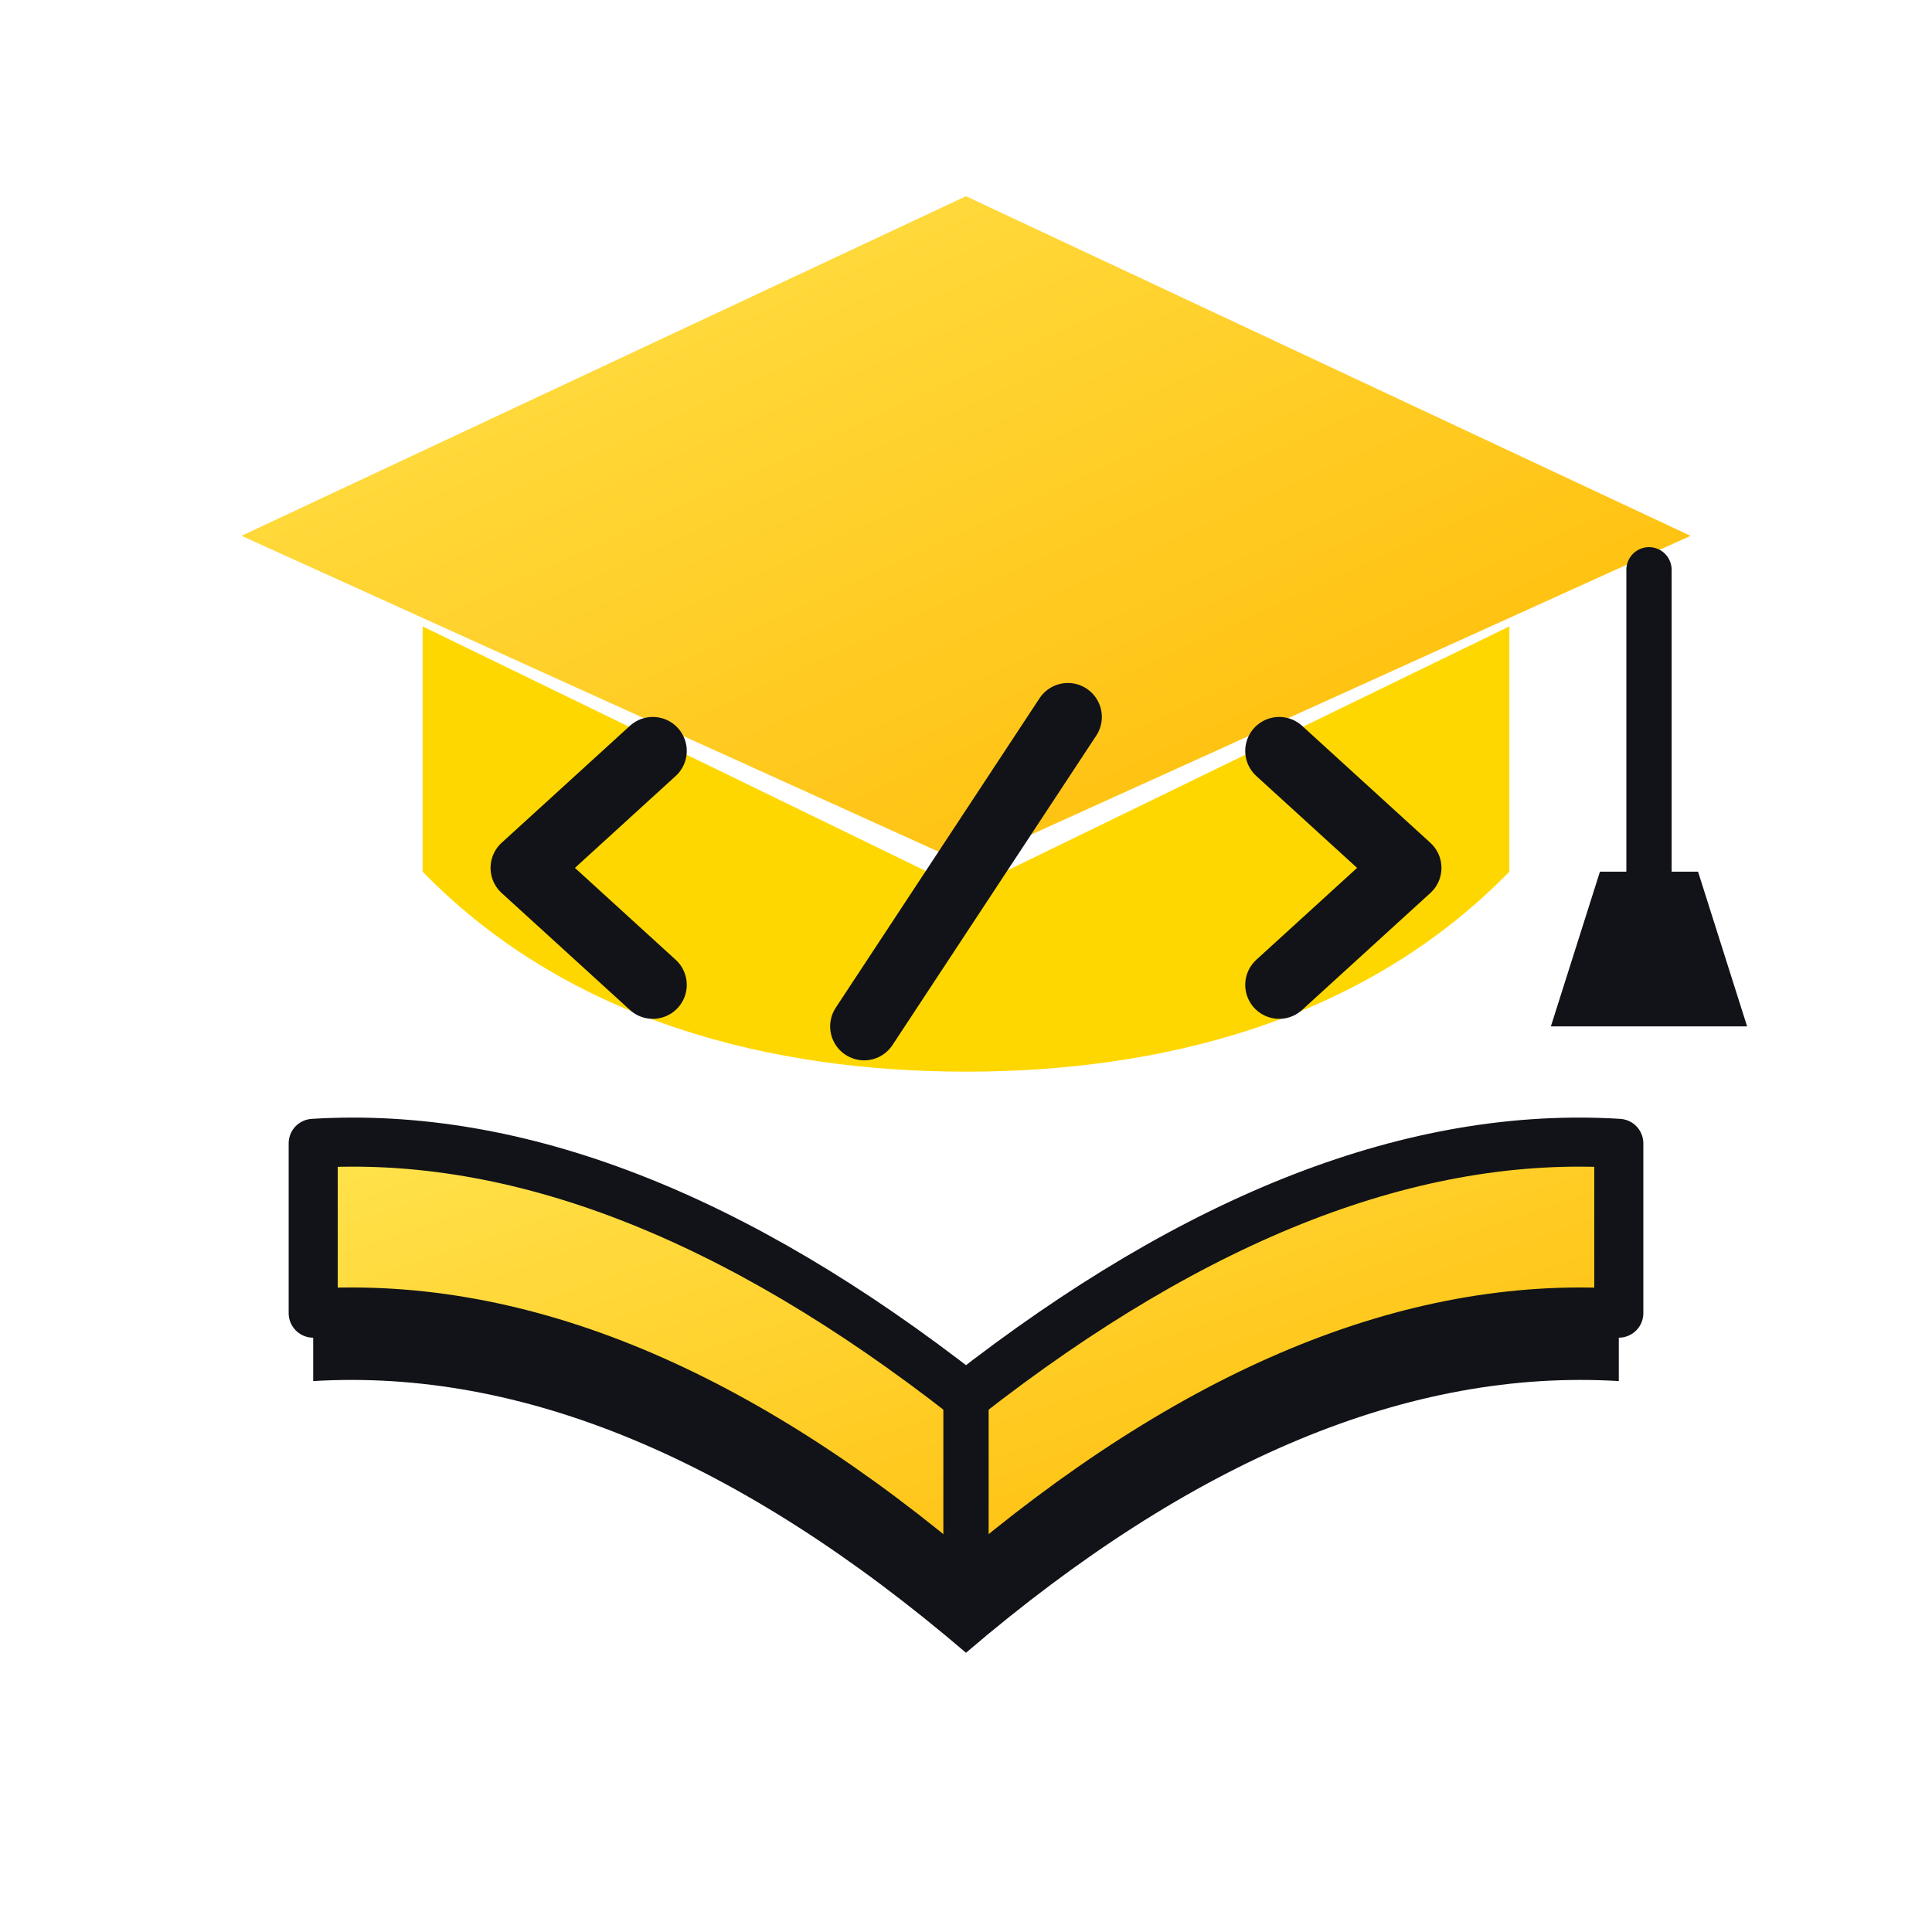
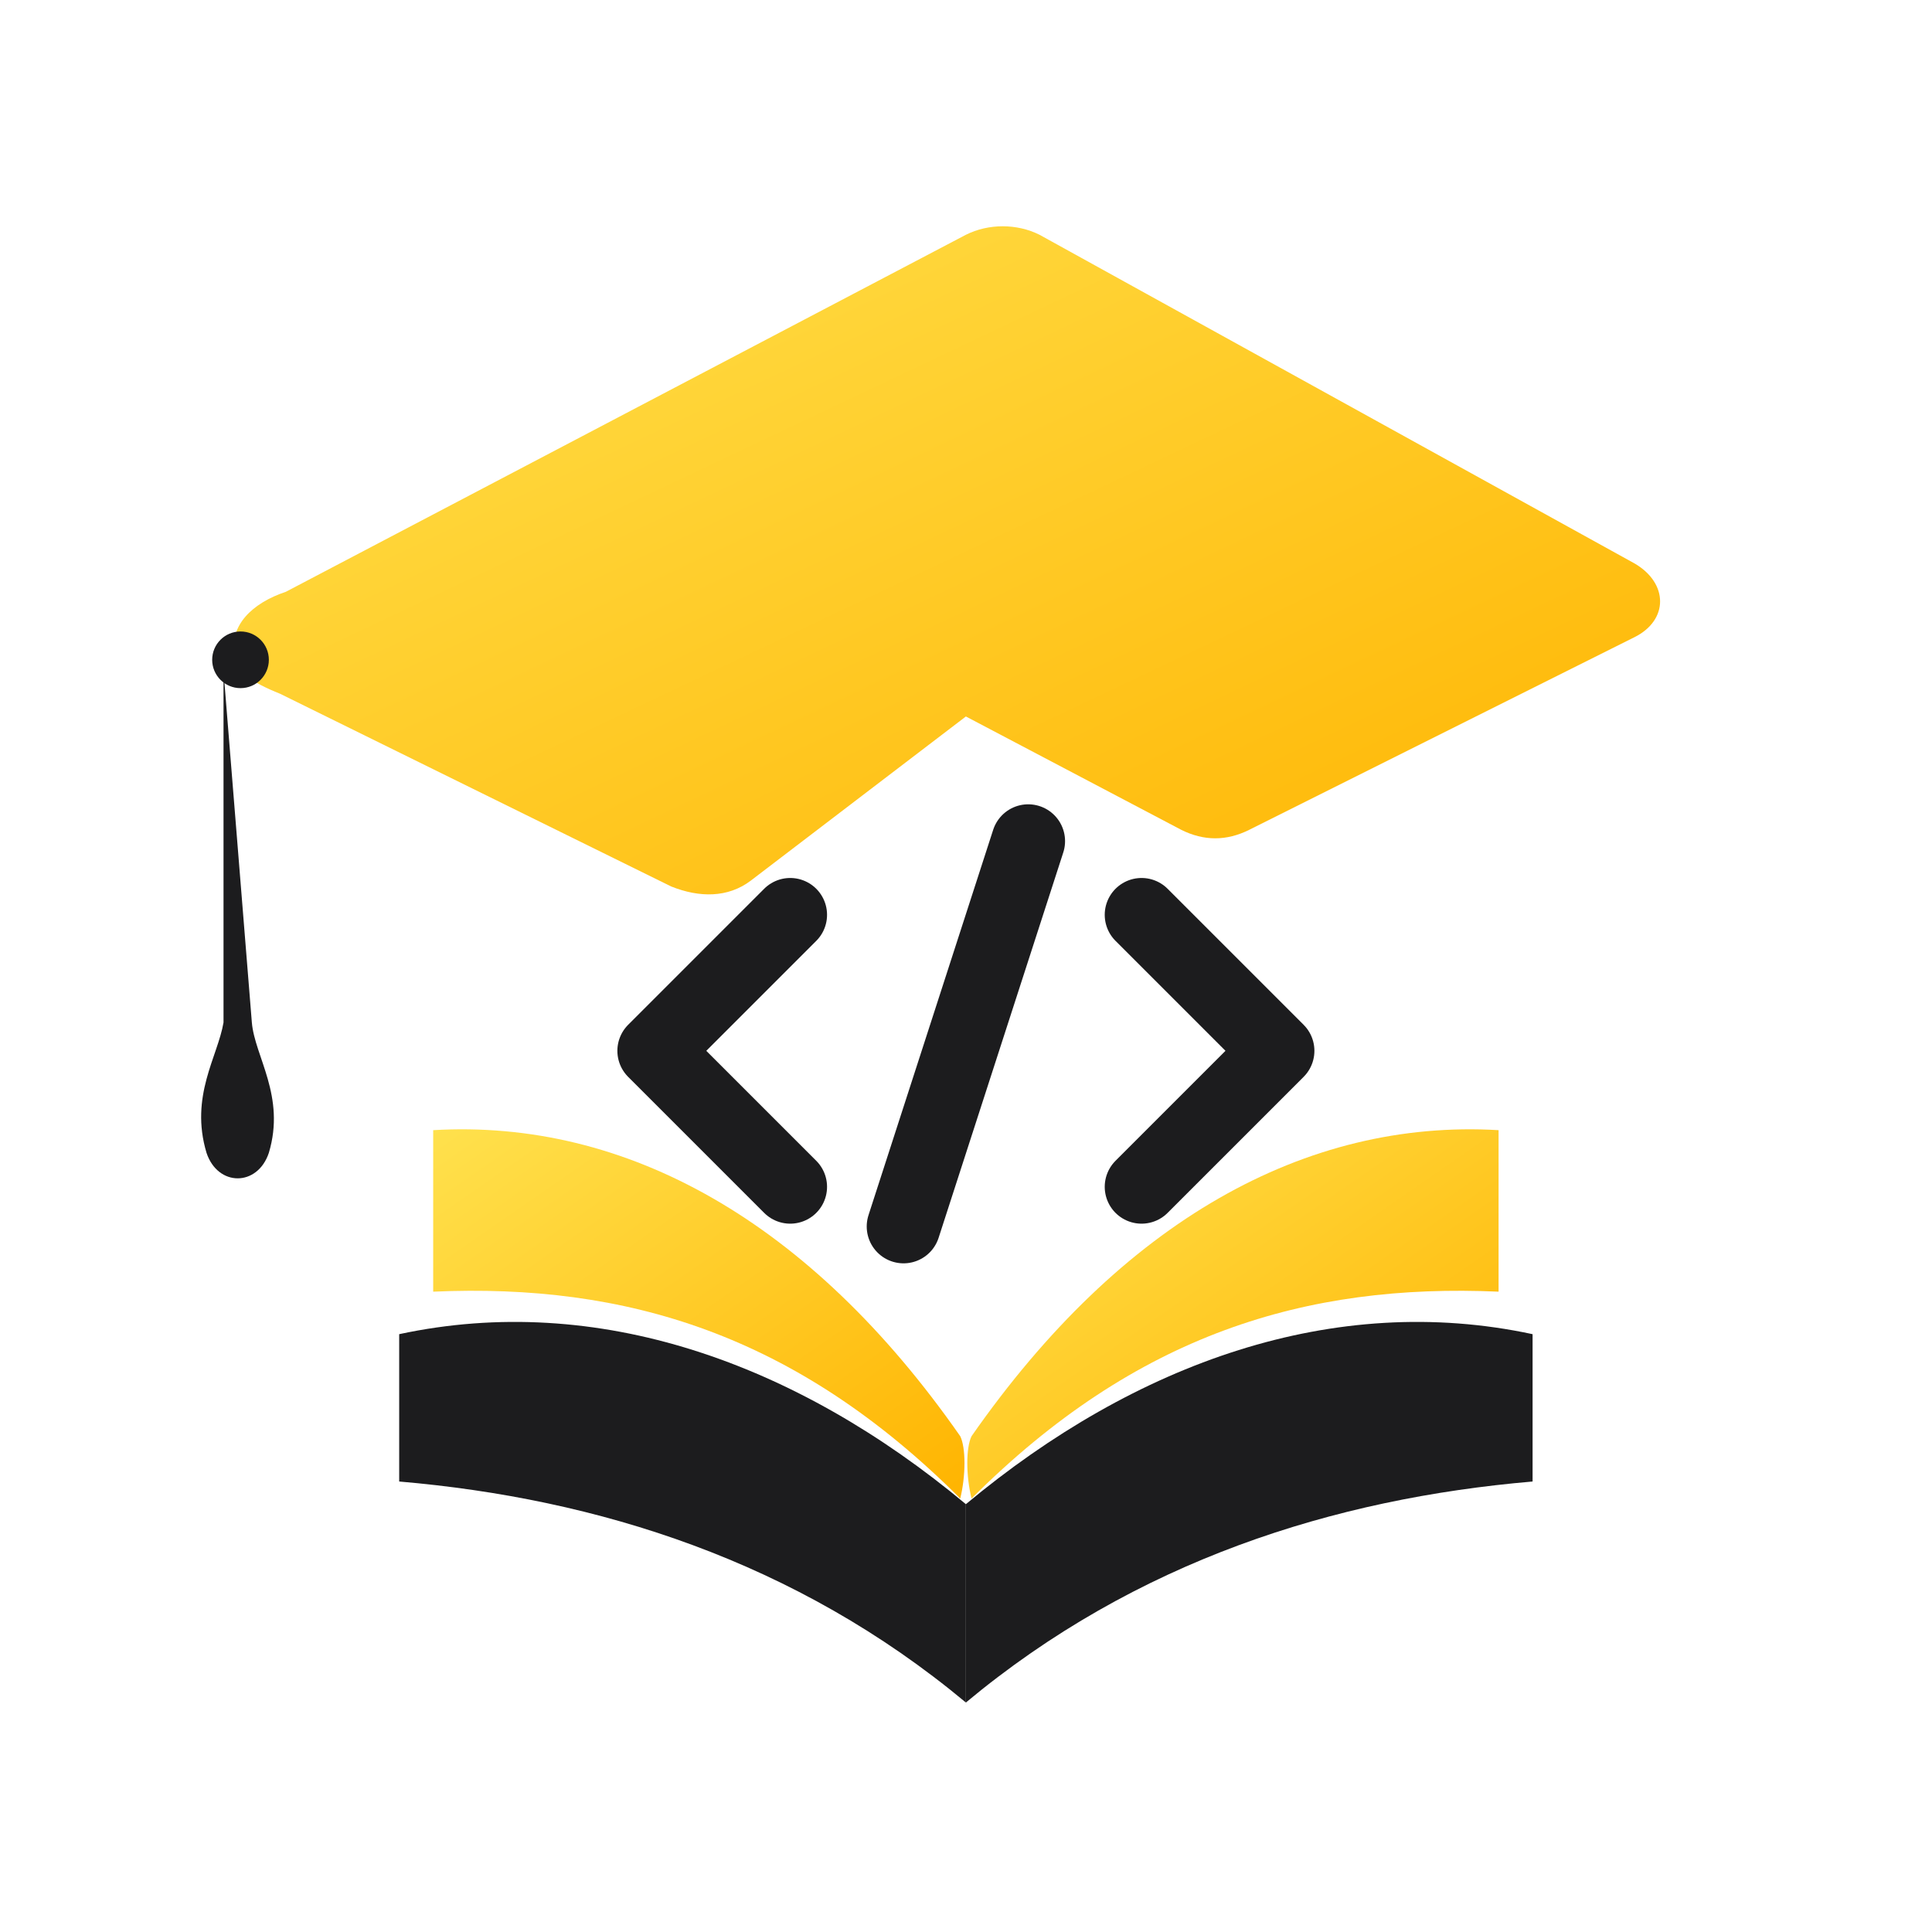
- <svg xmlns="http://www.w3.org/2000/svg" viewBox="0 0 512 512" role="img" aria-labelledby="title desc">
-   <defs>
-     <linearGradient id="gold" x1="0" y1="0" x2="1" y2="1">
-       <stop stop-color="#FFE34D" />
-       <stop offset="1" stop-color="#FFB800" />
-     </linearGradient>
-   </defs>
-   <path d="M64 142L256 52L448 142L256 229Z" fill="url(#gold)" />
-   <path d="M112 166V231C151 271 205 284 256 284S361 271 400 231V166L256 236Z" fill="#FFD700" />
-   <path d="M437 151V231" stroke="#111318" stroke-width="12" stroke-linecap="round" />
-   <path d="M424 231H450L463 272H411Z" fill="#111318" />
-   <path d="M173 199L139 230L173 261M339 199L373 230L339 261M283 190L229 272" fill="none" stroke="#111318" stroke-width="18" stroke-linecap="round" stroke-linejoin="round" />
-   <path d="M83 321Q164 316 256 388Q348 316 429 321V366Q346 361 256 438Q166 361 83 366Z" fill="#111318" />
-   <path d="M83 303Q164 298 256 370Q348 298 429 303V348Q346 343 256 420Q166 343 83 348Z" fill="url(#gold)" stroke="#111318" stroke-width="13" stroke-linejoin="round" />
-   <path d="M256 370V420" stroke="#111318" stroke-width="12" />
+ <svg xmlns="http://www.w3.org/2000/svg" viewBox="0 0 512 512" role="img" aria-label="devprep">
+   <g transform="translate(30.7 45.7) scale(0.7509)">
+     <defs>
+       <linearGradient id="dpg" x1="0" y1="0" x2="1" y2="1">
+         <stop stop-color="#FFE14D" />
+         <stop offset="1" stop-color="#FFB400" />
+       </linearGradient>
+       <linearGradient id="dpg2" x1="0" y1="0" x2="0" y2="1">
+         <stop stop-color="#FFD83A" />
+         <stop offset="1" stop-color="#FFB400" />
+       </linearGradient>
+     </defs>
+     <path d="M42 170 C40 160 48 152 60 148 L300 22 C308 18 318 18 326 22 L536 138 C548 145 548 158 536 164 L400 232 C392 236 384 236 376 232 L300 192 L224 250 C216 256 206 256 196 252 L58 184 C48 180 42 176 42 170 Z" fill="url(#dpg)" />
+     <circle cx="44" cy="172" r="10" fill="#1C1C1E" />
+     <path d="M38 176 L48 300 C49 312 60 326 54 346 C50 358 36 358 32 346 C26 326 36 312 38 300 Z" fill="#1C1C1E" />
+     <path d="M40 170 C38 180 50 182 58 184 L196 252" fill="none" stroke="url(#dpg2)" stroke-width="0" />
+     <path d="M238 262 L190 310 L238 358" fill="none" stroke="#1C1C1E" stroke-width="26" stroke-linecap="round" stroke-linejoin="round" />
+     <path d="M362 262 L410 310 L362 358" fill="none" stroke="#1C1C1E" stroke-width="26" stroke-linecap="round" stroke-linejoin="round" />
+     <path d="M322 236 L278 372" fill="none" stroke="#1C1C1E" stroke-width="26" stroke-linecap="round" />
+     <path d="M100 410 C170 395 240 420 300 470 C300 500 300 520 300 540 C240 490 170 468 100 462 Z" fill="#1C1C1E" />
+     <path d="M500 410 C430 395 360 420 300 470 C300 500 300 520 300 540 C360 490 430 468 500 462 Z" fill="#1C1C1E" />
+     <path d="M112 338 C180 334 245 370 298 446 C300 450 300 460 298 468 C240 410 180 392 112 395 Z" fill="url(#dpg)" />
+     <path d="M488 338 C420 334 355 370 302 446 C300 450 300 460 302 468 C360 410 420 392 488 395 Z" fill="url(#dpg)" />
+   </g>
</svg>
